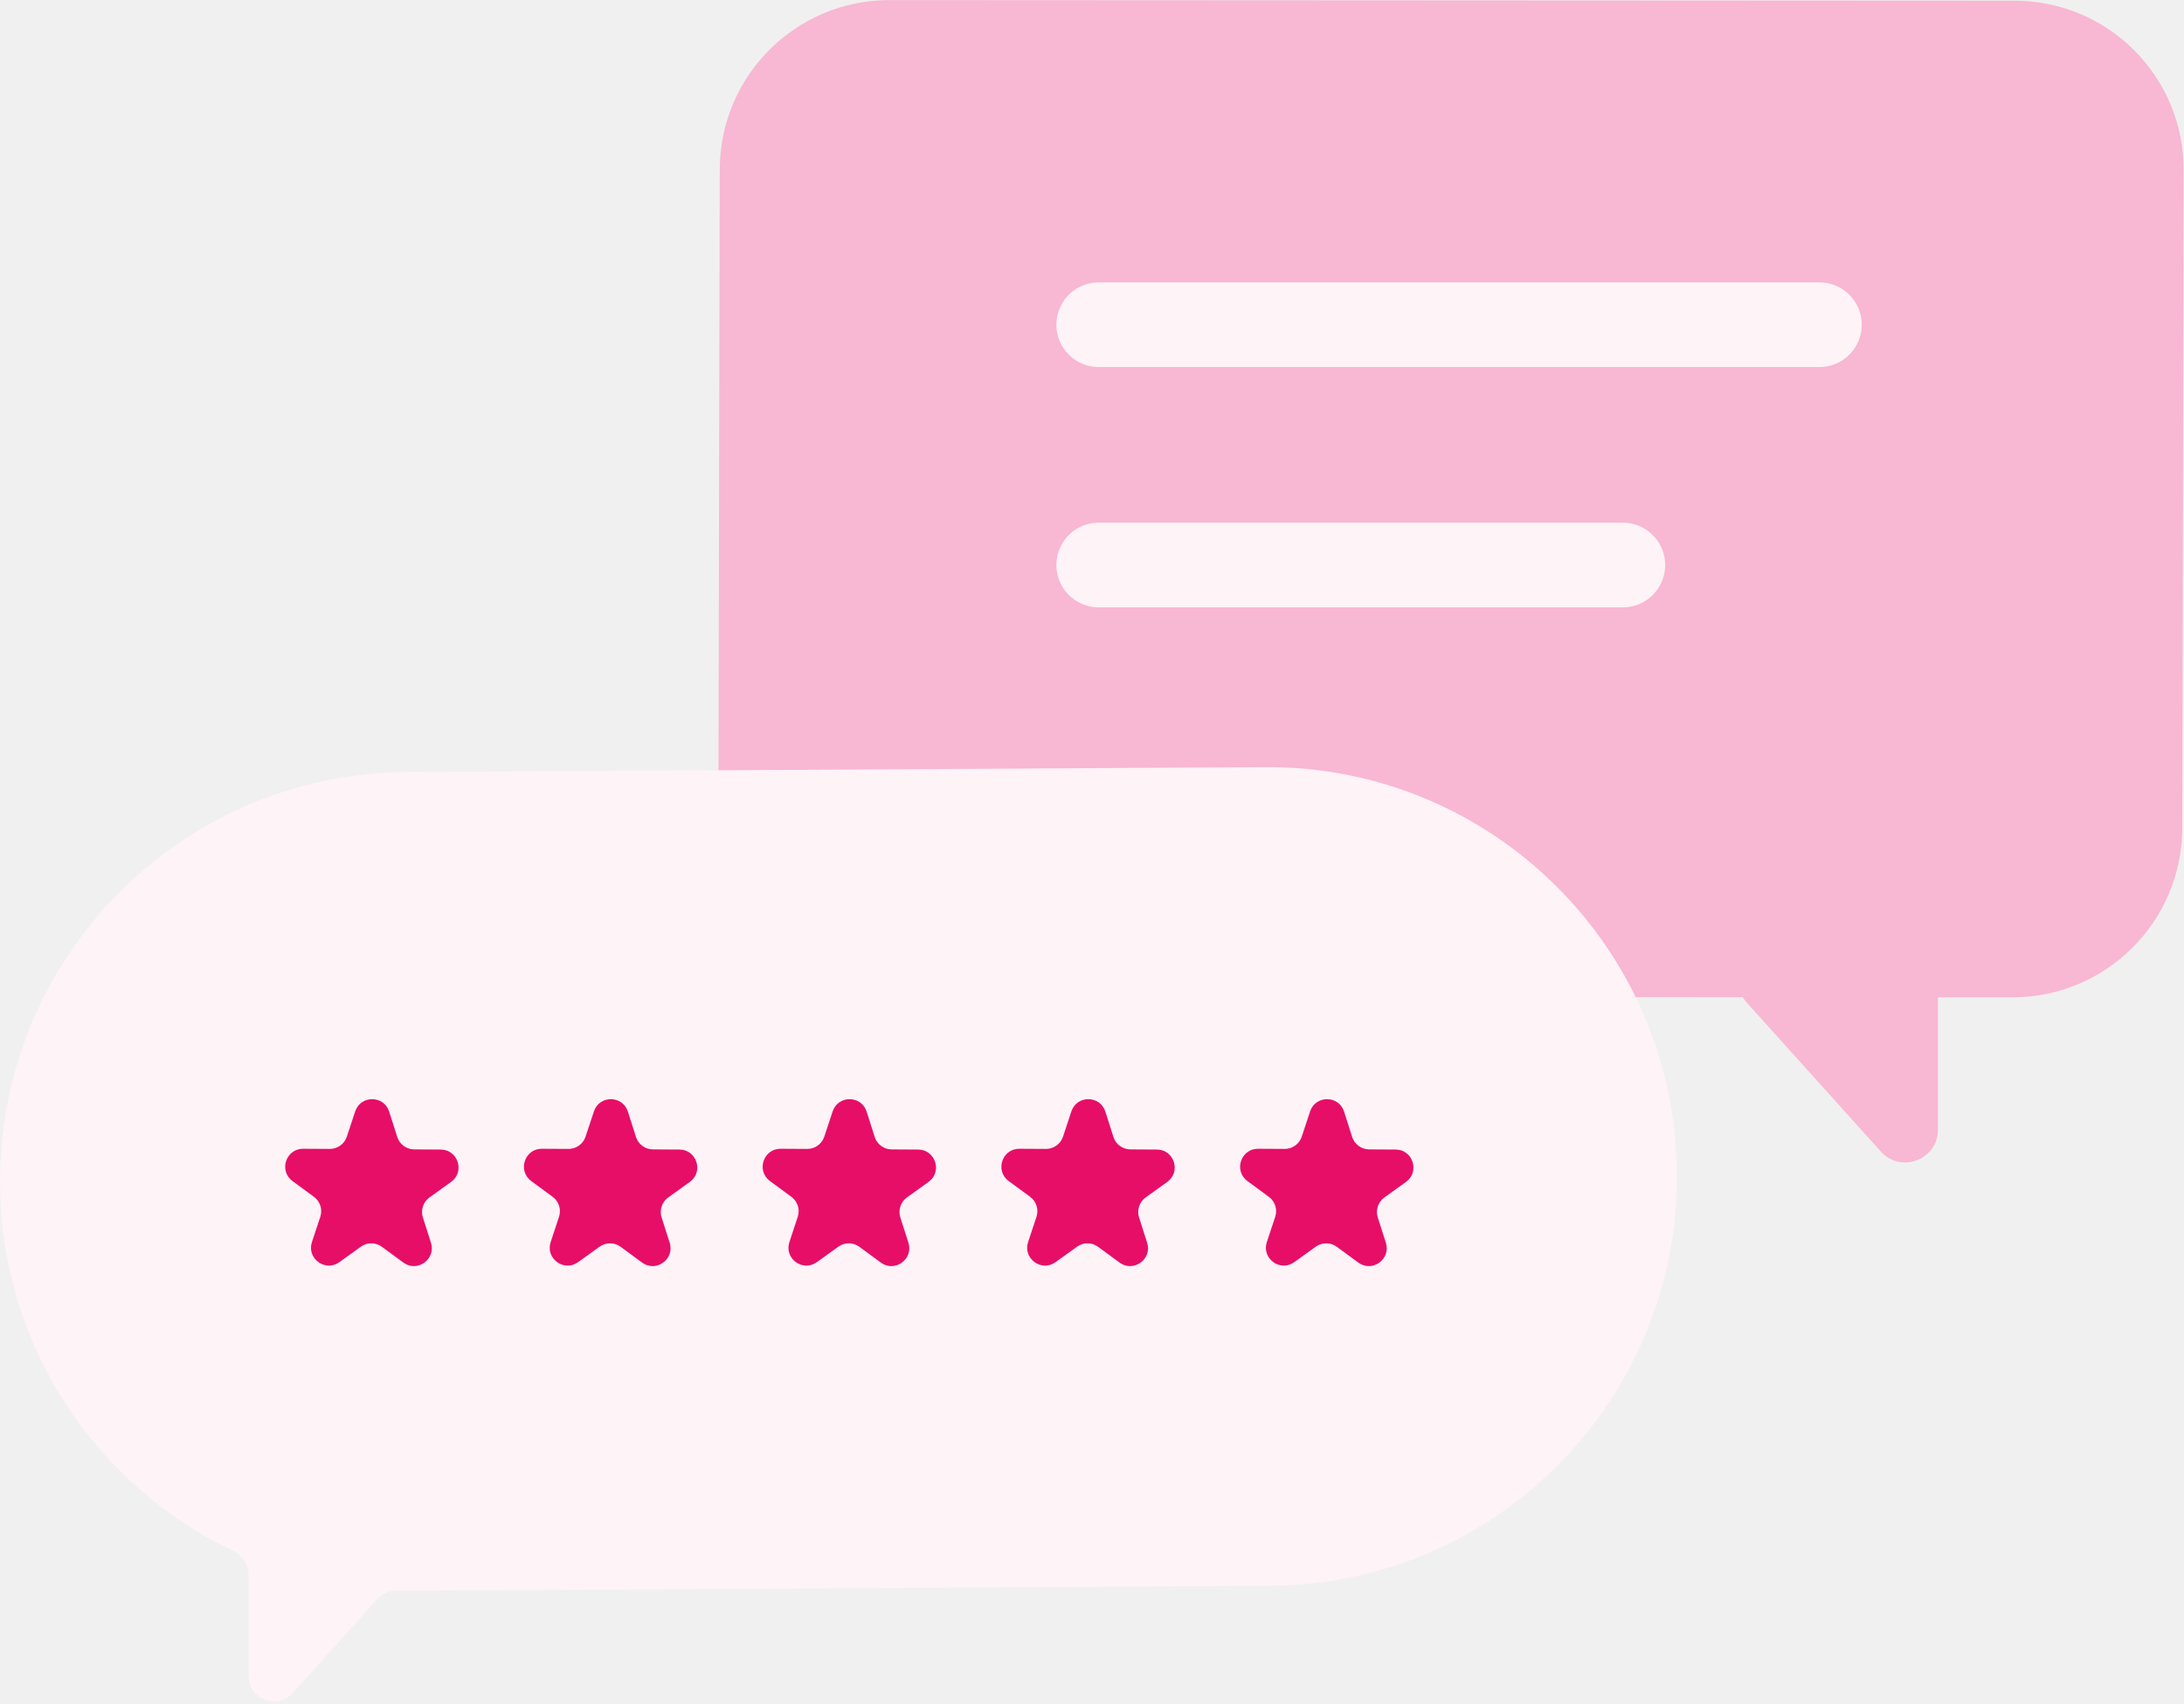
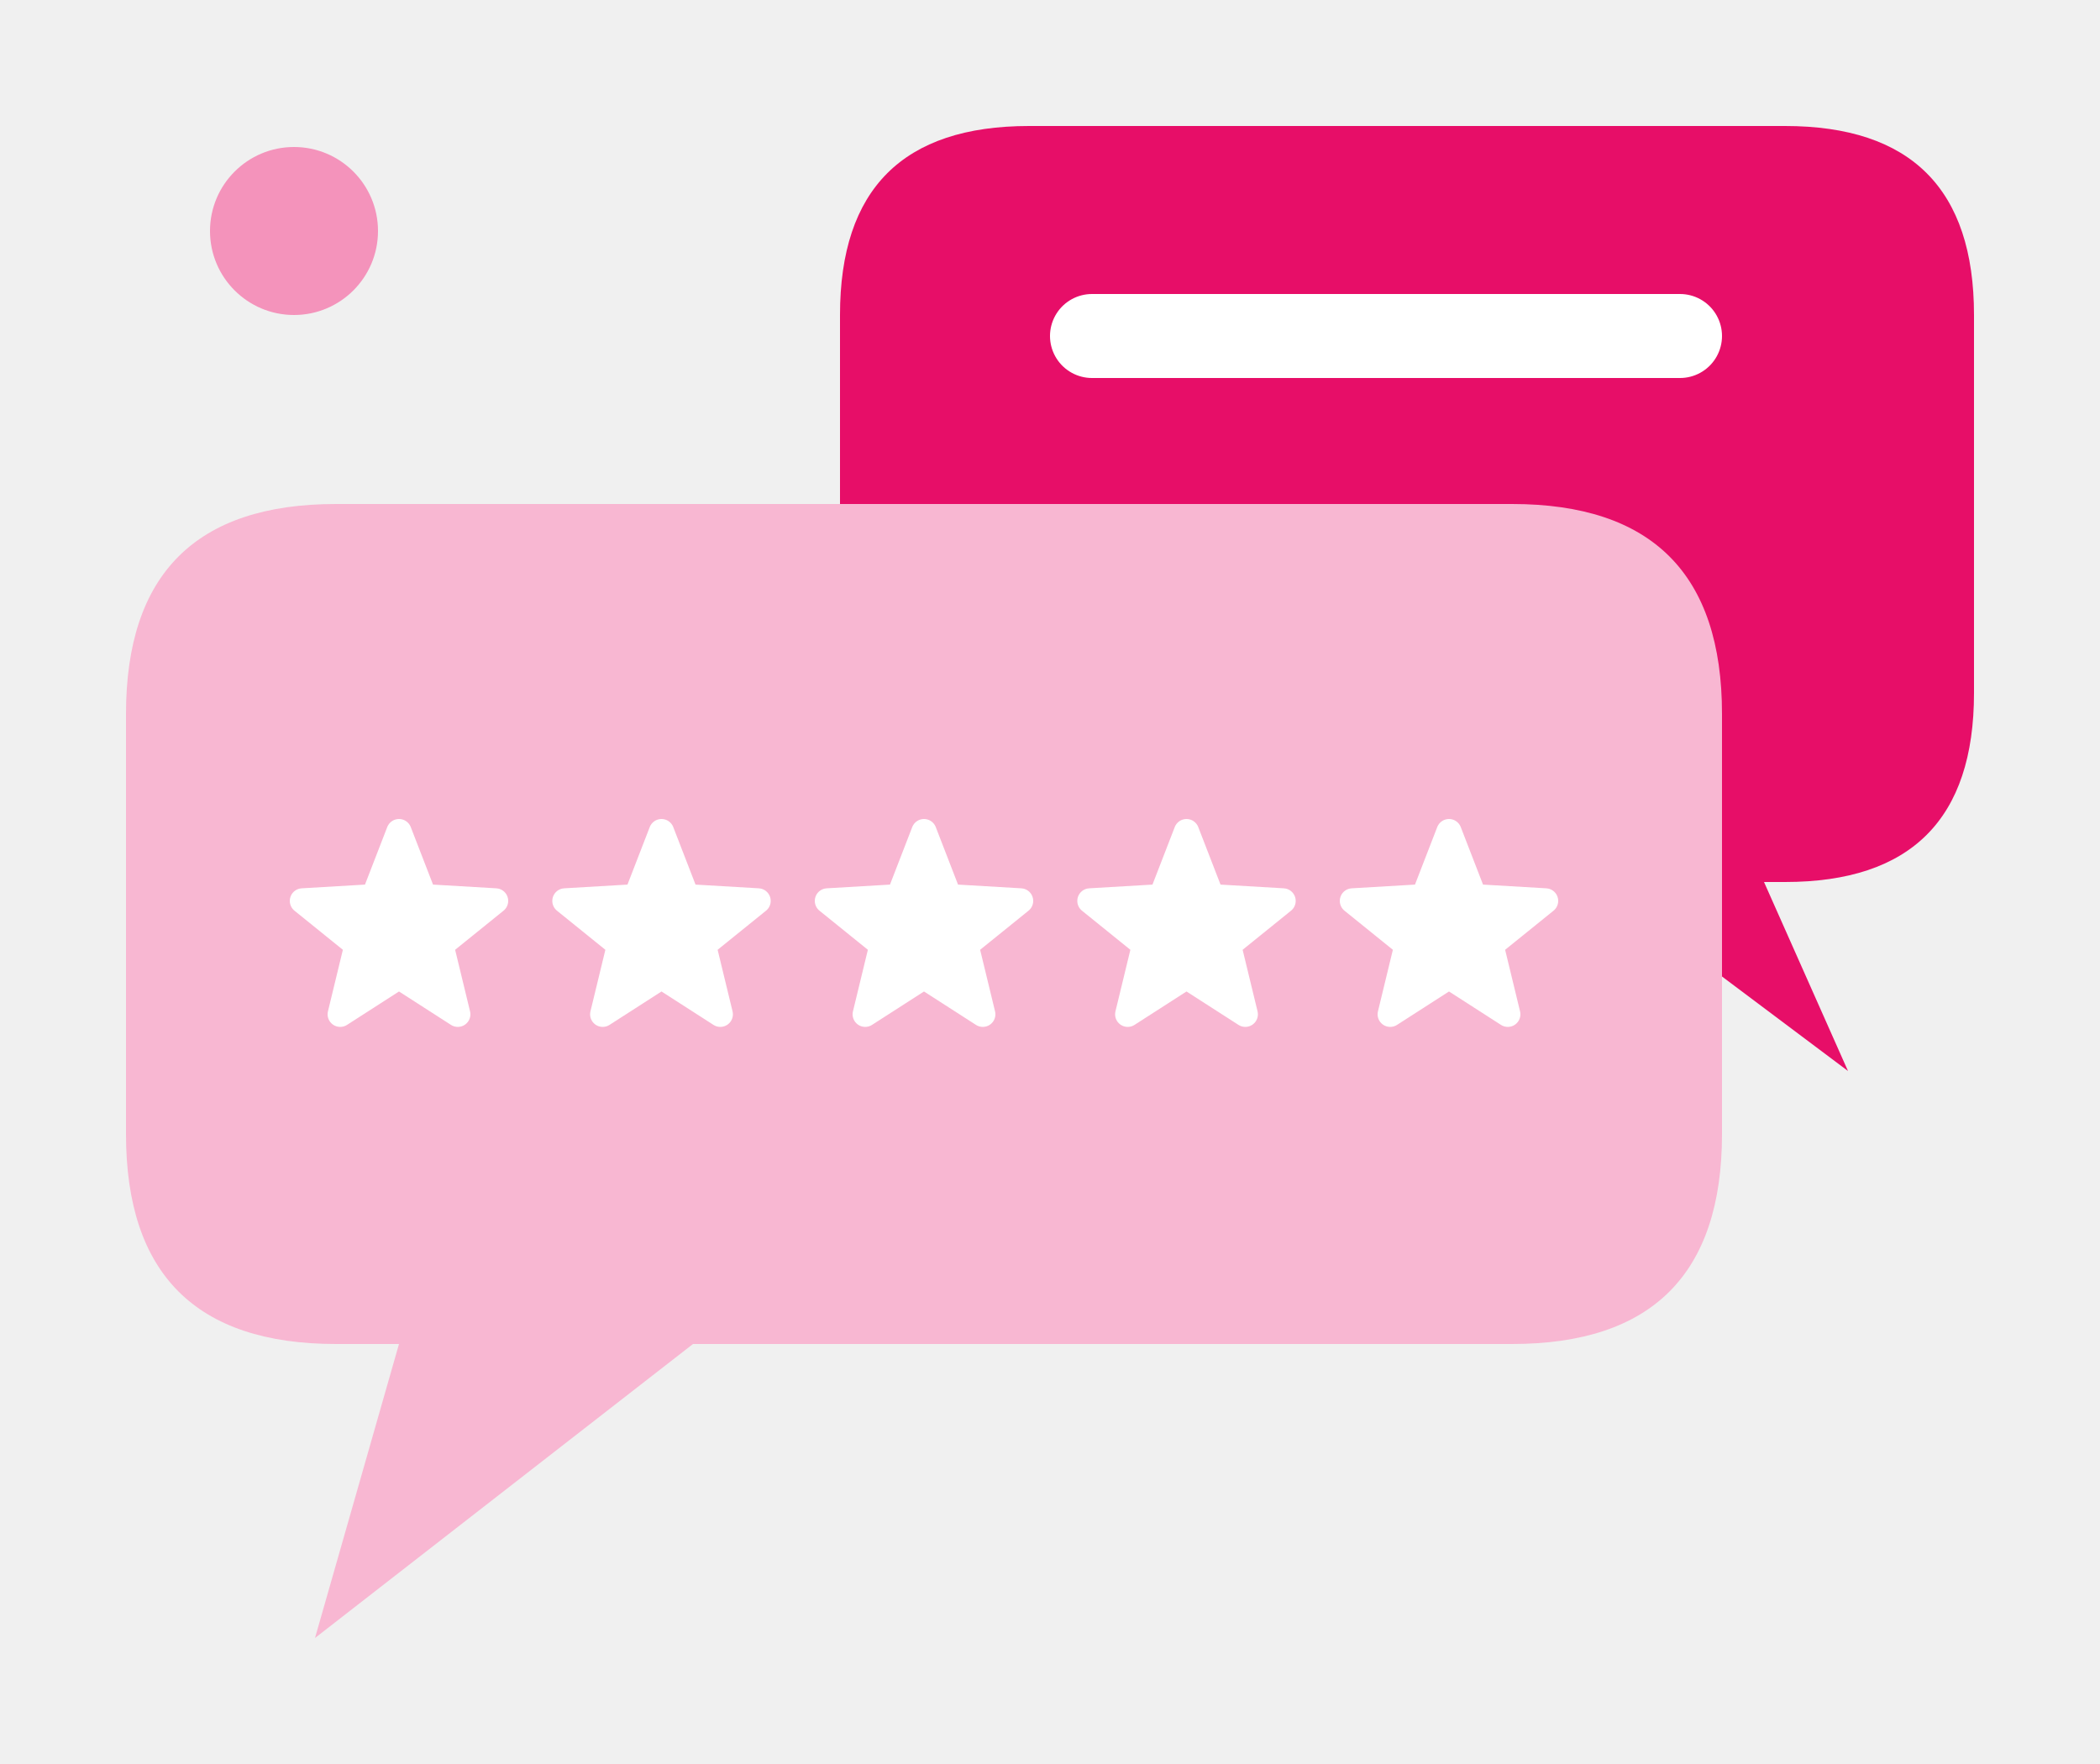
- <svg xmlns="http://www.w3.org/2000/svg" width="100" height="78" viewBox="0 0 100 78" fill="none">
-   <mask id="mask0_4635_7876" style="mask-type:alpha" maskUnits="userSpaceOnUse" x="19" y="1" width="74" height="53">
-     <rect width="72.792" height="51.125" rx="7.753" transform="matrix(1 0.000537297 -0.00211675 0.999998 19.4551 1.93555)" fill="#E70E68" />
-   </mask>
-   <g mask="url(#mask0_4635_7876)">
-     <g filter="url(#filter0_f_4635_7876)">
-       <path fill-rule="evenodd" clip-rule="evenodd" d="M26.049 63.232C26.485 63.667 26.503 64.367 26.091 64.824L19.146 72.537C18.437 73.325 17.129 72.824 17.129 71.763V64.487C17.129 64.18 17.251 63.886 17.468 63.669L21.16 59.977C21.612 59.526 22.344 59.526 22.796 59.978L26.049 63.232Z" fill="#DB005B" />
-     </g>
+ <svg xmlns="http://www.w3.org/2000/svg" width="100" height="84" viewBox="0 0 100 84" fill="none">
+   <path d="M49 6H85Q94 6 94 15V33Q94 42 85 42H84L88 51L76 42H49Q40 42 40 33V15Q40 6 49 6Z" fill="#E70E68" />
+   <path d="M52 16H80" stroke="white" stroke-width="4" stroke-linecap="round" />
+   <path d="M16 24H72Q82 24 82 34V54Q82 64 72 64H33L15 78L19 64H16Q6 64 6 54V34Q6 24 16 24Z" fill="#F8B7D2" />
+   <g fill="white" stroke="white" stroke-width="1.2" stroke-linejoin="round">
+     <path d="M19 39.6L20.2 42.7L23.6 42.9L21 45L21.8 48.3L19 46.5L16.2 48.3L17 45L14.4 42.9L17.8 42.7Z" />
+     <path d="M31.5 39.6L32.7 42.7L36.1 42.9L33.5 45L34.3 48.3L31.5 46.5L28.7 48.3L29.5 45L26.9 42.9L30.3 42.7Z" />
+     <path d="M44 39.6L45.2 42.7L48.6 42.9L46 45L46.8 48.3L44 46.5L41.2 48.3L42 45L39.4 42.9L42.8 42.7Z" />
+     <path d="M56.5 39.6L57.7 42.7L61.1 42.9L58.5 45L59.3 48.3L56.5 46.5L53.7 48.3L54.5 45L51.9 42.9L55.3 42.7Z" />
+     <path d="M69 39.6L70.2 42.7L73.6 42.9L71 45L71.8 48.3L69 46.5L66.2 48.3L67 45L64.4 42.9L67.8 42.7Z" />
  </g>
-   <rect width="67.027" height="45.62" rx="7.753" transform="matrix(1 0.000537297 -0.00211675 0.999998 32.9727 0)" fill="#F8B7D2" />
-   <path d="M88.734 45.467C88.734 45.069 88.576 44.688 88.294 44.406L84.946 41.058C84.36 40.472 83.41 40.472 82.825 41.058L80.043 43.839C79.479 44.403 79.455 45.31 79.989 45.904L86.119 52.711C87.039 53.733 88.734 53.082 88.734 51.708L88.734 45.467Z" fill="#F8B7D2" />
-   <path d="M50.306 14.863H83.306" stroke="#FEF3F7" stroke-width="3.876" stroke-linecap="round" stroke-linejoin="round" />
-   <path d="M50.306 25.863H74.306" stroke="#FEF3F7" stroke-width="3.876" stroke-linecap="round" stroke-linejoin="round" />
-   <path fill-rule="evenodd" clip-rule="evenodd" d="M57.94 35.115C68.273 35.056 76.703 43.374 76.783 53.706C76.863 64.069 68.516 72.529 58.154 72.588L18.843 72.813C18.63 72.814 18.417 72.811 18.205 72.805C17.854 72.794 17.513 72.932 17.279 73.193L13.401 77.5C12.692 78.288 11.384 77.786 11.384 76.726V72.078C11.384 71.614 11.106 71.199 10.688 70.999C4.415 68.01 0.058 61.636 0.001 54.222C-0.08 43.86 8.267 35.399 18.63 35.34L57.94 35.115Z" fill="#FEF3F7" />
-   <path d="M16.263 50.875C16.512 50.123 17.579 50.129 17.819 50.884L18.189 52.044C18.297 52.381 18.609 52.611 18.964 52.613L20.181 52.62C20.973 52.625 21.297 53.641 20.653 54.103L19.665 54.813C19.377 55.019 19.255 55.388 19.362 55.726L19.732 56.885C19.972 57.64 19.106 58.262 18.468 57.793L17.487 57.072C17.202 56.862 16.813 56.86 16.525 57.066L15.537 57.776C14.893 58.238 14.034 57.607 14.283 56.854L14.666 55.699C14.777 55.363 14.659 54.993 14.373 54.783L13.393 54.062C12.755 53.592 13.09 52.58 13.882 52.584L15.099 52.591C15.454 52.593 15.769 52.367 15.881 52.03L16.263 50.875Z" fill="#E70E68" />
-   <path d="M27.194 50.875C27.443 50.123 28.51 50.129 28.75 50.884L29.12 52.044C29.227 52.381 29.54 52.611 29.895 52.613L31.111 52.62C31.904 52.625 32.228 53.641 31.584 54.103L30.596 54.813C30.308 55.019 30.186 55.388 30.293 55.726L30.663 56.885C30.903 57.64 30.037 58.262 29.398 57.793L28.418 57.072C28.133 56.862 27.744 56.86 27.456 57.066L26.468 57.776C25.824 58.238 24.965 57.607 25.214 56.854L25.596 55.699C25.708 55.363 25.59 54.993 25.304 54.783L24.324 54.062C23.686 53.592 24.021 52.58 24.813 52.584L26.03 52.591C26.385 52.593 26.7 52.367 26.811 52.03L27.194 50.875Z" fill="#E70E68" />
-   <path d="M38.125 50.875C38.374 50.123 39.441 50.129 39.681 50.884L40.051 52.044C40.158 52.381 40.471 52.611 40.826 52.613L42.042 52.62C42.835 52.625 43.159 53.641 42.515 54.103L41.526 54.813C41.239 55.019 41.117 55.388 41.224 55.726L41.594 56.885C41.834 57.64 40.968 58.262 40.329 57.793L39.349 57.072C39.063 56.862 38.675 56.86 38.387 57.066L37.399 57.776C36.755 58.238 35.896 57.607 36.145 56.854L36.527 55.699C36.639 55.363 36.521 54.993 36.235 54.783L35.255 54.062C34.616 53.592 34.952 52.58 35.744 52.584L36.961 52.591C37.316 52.593 37.631 52.367 37.742 52.03L38.125 50.875Z" fill="#E70E68" />
-   <path d="M49.055 50.875C49.304 50.123 50.371 50.129 50.612 50.884L50.981 52.044C51.089 52.381 51.402 52.611 51.756 52.613L52.973 52.62C53.765 52.625 54.089 53.641 53.445 54.103L52.457 54.813C52.169 55.019 52.047 55.388 52.154 55.726L52.524 56.885C52.765 57.64 51.898 58.262 51.26 57.793L50.279 57.072C49.994 56.862 49.605 56.86 49.318 57.066L48.329 57.776C47.685 58.238 46.826 57.607 47.075 56.854L47.458 55.699C47.569 55.363 47.451 54.993 47.166 54.783L46.185 54.062C45.547 53.592 45.882 52.58 46.675 52.584L47.892 52.591C48.246 52.593 48.561 52.367 48.673 52.03L49.055 50.875Z" fill="#E70E68" />
-   <path d="M59.986 50.875C60.235 50.123 61.302 50.129 61.542 50.884L61.912 52.044C62.02 52.381 62.333 52.611 62.687 52.613L63.904 52.62C64.696 52.625 65.02 53.641 64.376 54.103L63.388 54.813C63.1 55.019 62.978 55.388 63.085 55.726L63.455 56.885C63.696 57.64 62.829 58.262 62.191 57.793L61.21 57.072C60.925 56.862 60.536 56.86 60.248 57.066L59.26 57.776C58.616 58.238 57.757 57.607 58.006 56.854L58.389 55.699C58.5 55.363 58.382 54.993 58.097 54.783L57.116 54.062C56.478 53.592 56.813 52.58 57.606 52.584L58.822 52.591C59.177 52.593 59.492 52.367 59.604 52.03L59.986 50.875Z" fill="#E70E68" />
-   <defs>
-     <filter id="filter0_f_4635_7876" x="9.377" y="51.886" width="24.764" height="28.789" filterUnits="userSpaceOnUse" color-interpolation-filters="sRGB">
-       <feFlood flood-opacity="0" result="BackgroundImageFix" />
-       <feBlend mode="normal" in="SourceGraphic" in2="BackgroundImageFix" result="shape" />
-       <feGaussianBlur stdDeviation="3.876" result="effect1_foregroundBlur_4635_7876" />
-     </filter>
-   </defs>
+   <circle cx="14" cy="11" r="4" fill="#F493BB" />
</svg>
